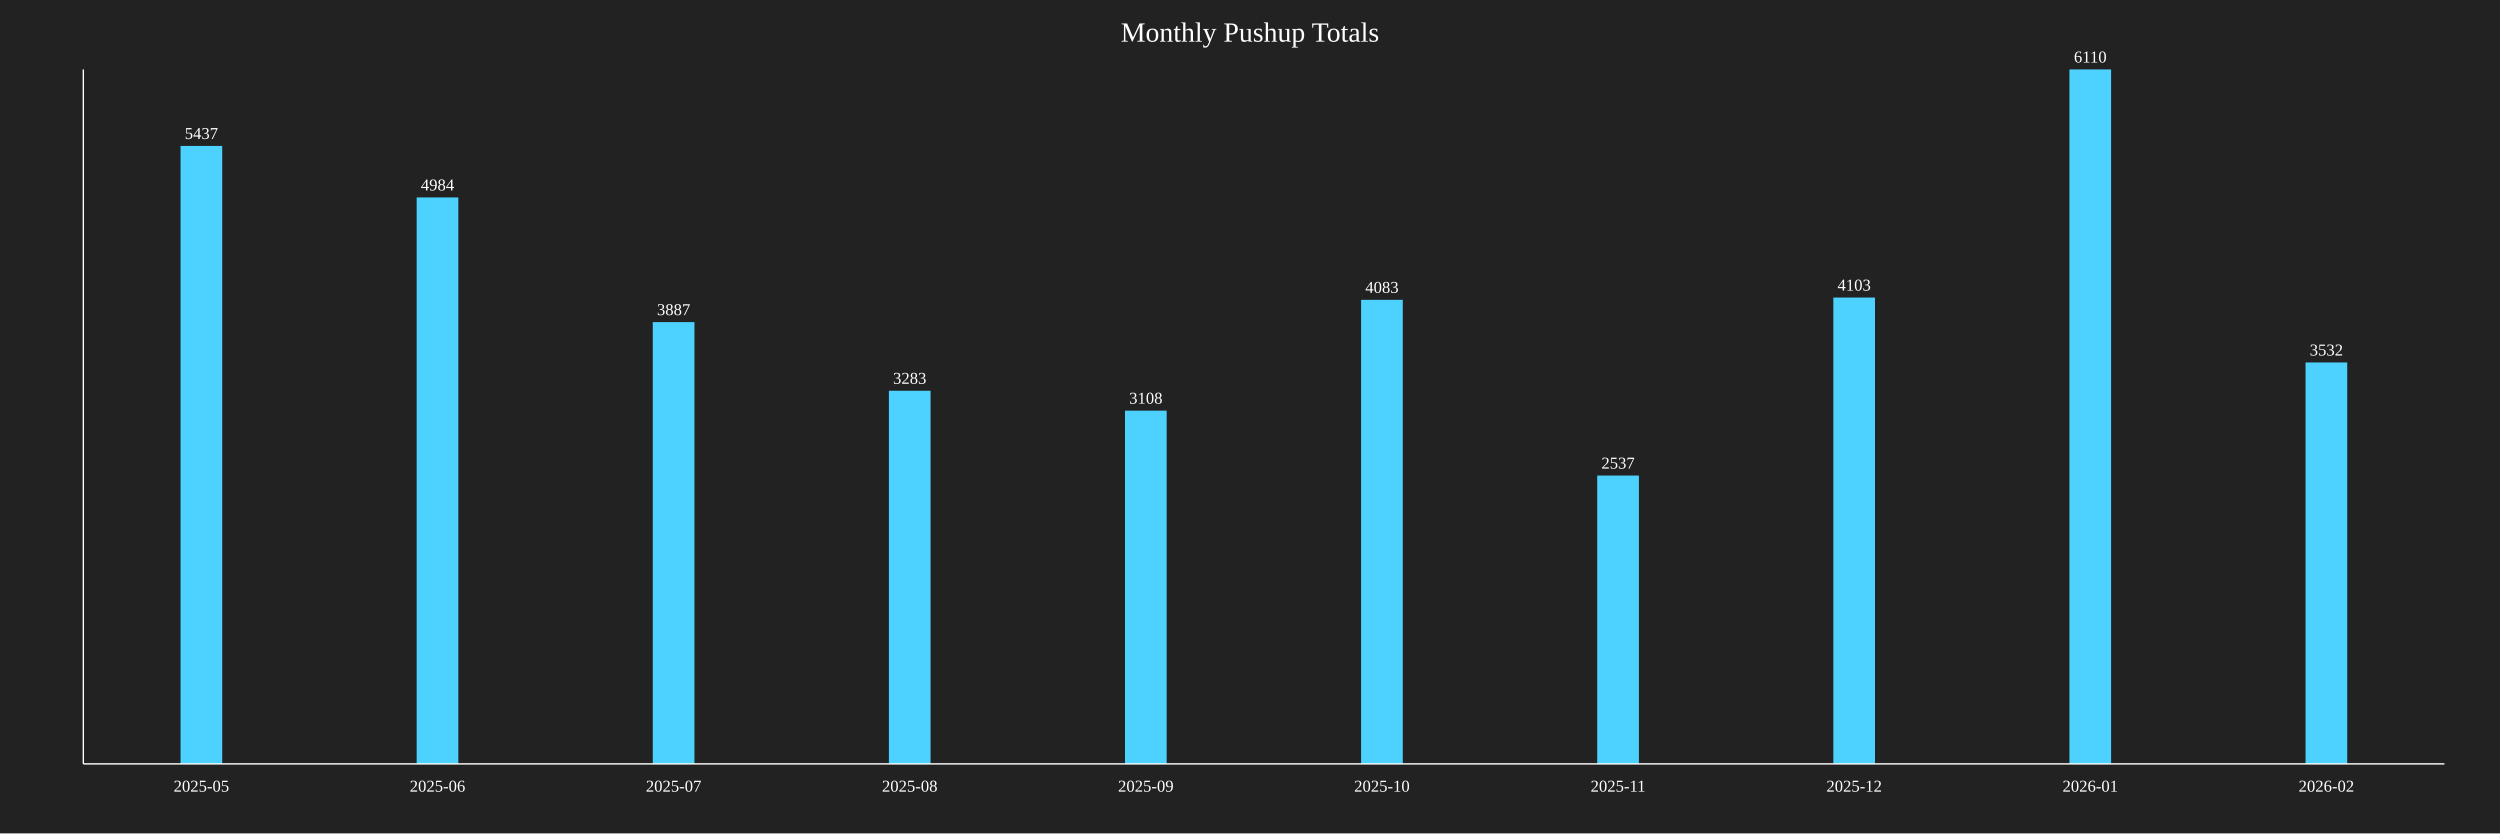
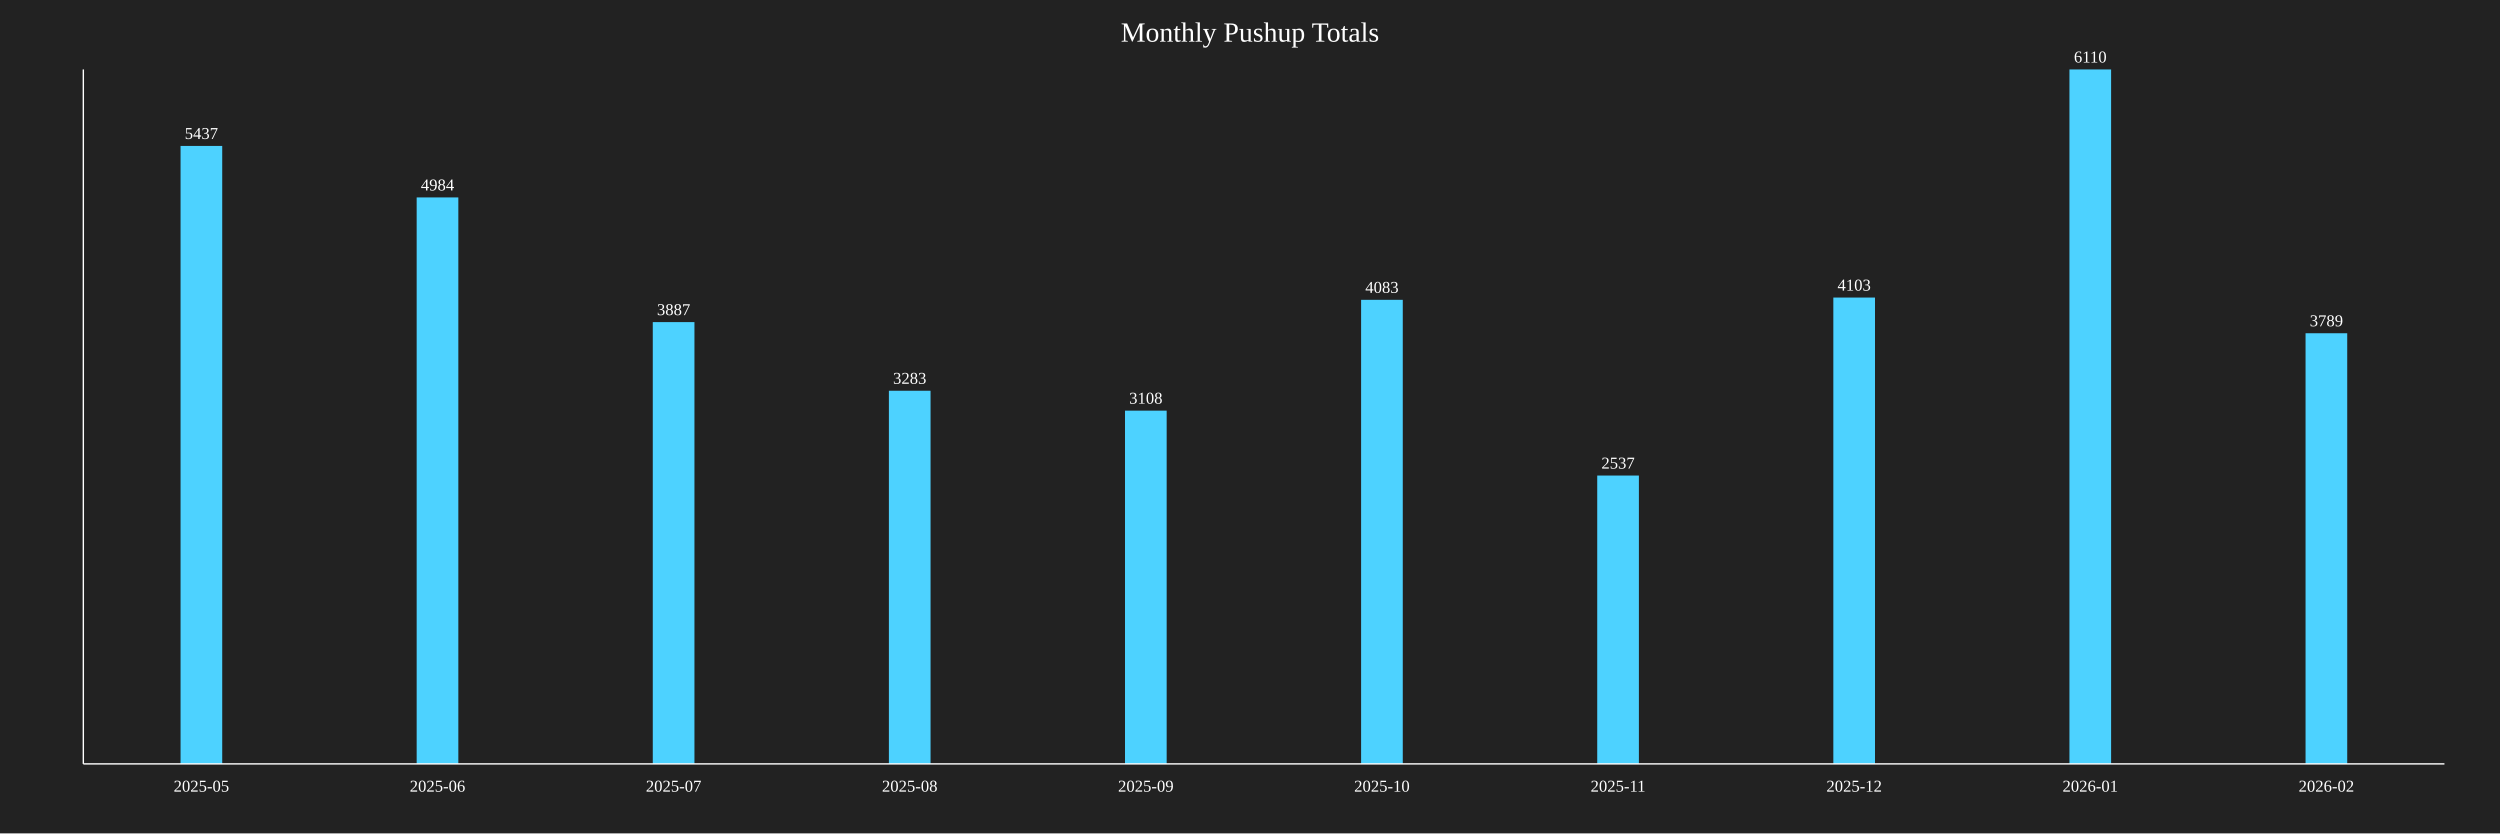
<svg xmlns="http://www.w3.org/2000/svg" baseProfile="full" height="600" version="1.1" width="1800">
  <defs />
  <rect fill="#222222" height="100%" width="100%" x="0" y="0" />
  <text fill="white" font-size="20" text-anchor="middle" x="900.0" y="30">Monthly Pushup Totals</text>
  <rect fill="#4DD2FF" height="444.926" width="30" x="130.0" y="105.074" />
  <text fill="white" font-size="12" text-anchor="middle" x="145.0" y="100.074">5437</text>
  <text fill="white" font-size="12" text-anchor="middle" x="145.0" y="570">2025-05</text>
  <rect fill="#4DD2FF" height="407.856" width="30" x="300.0" y="142.144" />
  <text fill="white" font-size="12" text-anchor="middle" x="315.0" y="137.144">4984</text>
  <text fill="white" font-size="12" text-anchor="middle" x="315.0" y="570">2025-06</text>
  <rect fill="#4DD2FF" height="318.085" width="30" x="470.0" y="231.915" />
  <text fill="white" font-size="12" text-anchor="middle" x="485.0" y="226.915">3887</text>
  <text fill="white" font-size="12" text-anchor="middle" x="485.0" y="570">2025-07</text>
  <rect fill="#4DD2FF" height="268.658" width="30" x="640.0" y="281.342" />
  <text fill="white" font-size="12" text-anchor="middle" x="655.0" y="276.342">3283</text>
  <text fill="white" font-size="12" text-anchor="middle" x="655.0" y="570">2025-08</text>
  <rect fill="#4DD2FF" height="254.337" width="30" x="810.0" y="295.663" />
  <text fill="white" font-size="12" text-anchor="middle" x="825.0" y="290.663">3108</text>
  <text fill="white" font-size="12" text-anchor="middle" x="825.0" y="570">2025-09</text>
  <rect fill="#4DD2FF" height="334.124" width="30" x="980.0" y="215.876" />
  <text fill="white" font-size="12" text-anchor="middle" x="995.0" y="210.876">4083</text>
  <text fill="white" font-size="12" text-anchor="middle" x="995.0" y="570">2025-10</text>
  <rect fill="#4DD2FF" height="207.61" width="30" x="1150.0" y="342.39" />
  <text fill="white" font-size="12" text-anchor="middle" x="1165.0" y="337.39">2537</text>
  <text fill="white" font-size="12" text-anchor="middle" x="1165.0" y="570">2025-11</text>
  <rect fill="#4DD2FF" height="335.761" width="30" x="1320.0" y="214.239" />
  <text fill="white" font-size="12" text-anchor="middle" x="1335.0" y="209.239">4103</text>
  <text fill="white" font-size="12" text-anchor="middle" x="1335.0" y="570">2025-12</text>
  <rect fill="#4DD2FF" height="500.0" width="30" x="1490.0" y="50.0" />
  <text fill="white" font-size="12" text-anchor="middle" x="1505.0" y="45.0">6110</text>
  <text fill="white" font-size="12" text-anchor="middle" x="1505.0" y="570">2026-01</text>
-   <rect fill="#4DD2FF" height="289.034" width="30" x="1660.0" y="260.966" />
-   <text fill="white" font-size="12" text-anchor="middle" x="1675.0" y="255.966">3532</text>
+   <rect fill="#4DD2FF" height="310.065" width="30" x="1660.0" y="239.935" />
+   <text fill="white" font-size="12" text-anchor="middle" x="1675.0" y="234.935">3789</text>
  <text fill="white" font-size="12" text-anchor="middle" x="1675.0" y="570">2026-02</text>
  <line stroke="white" x1="60" x2="60" y1="50" y2="550" />
  <line stroke="white" x1="60" x2="1760" y1="550" y2="550" />
</svg>
